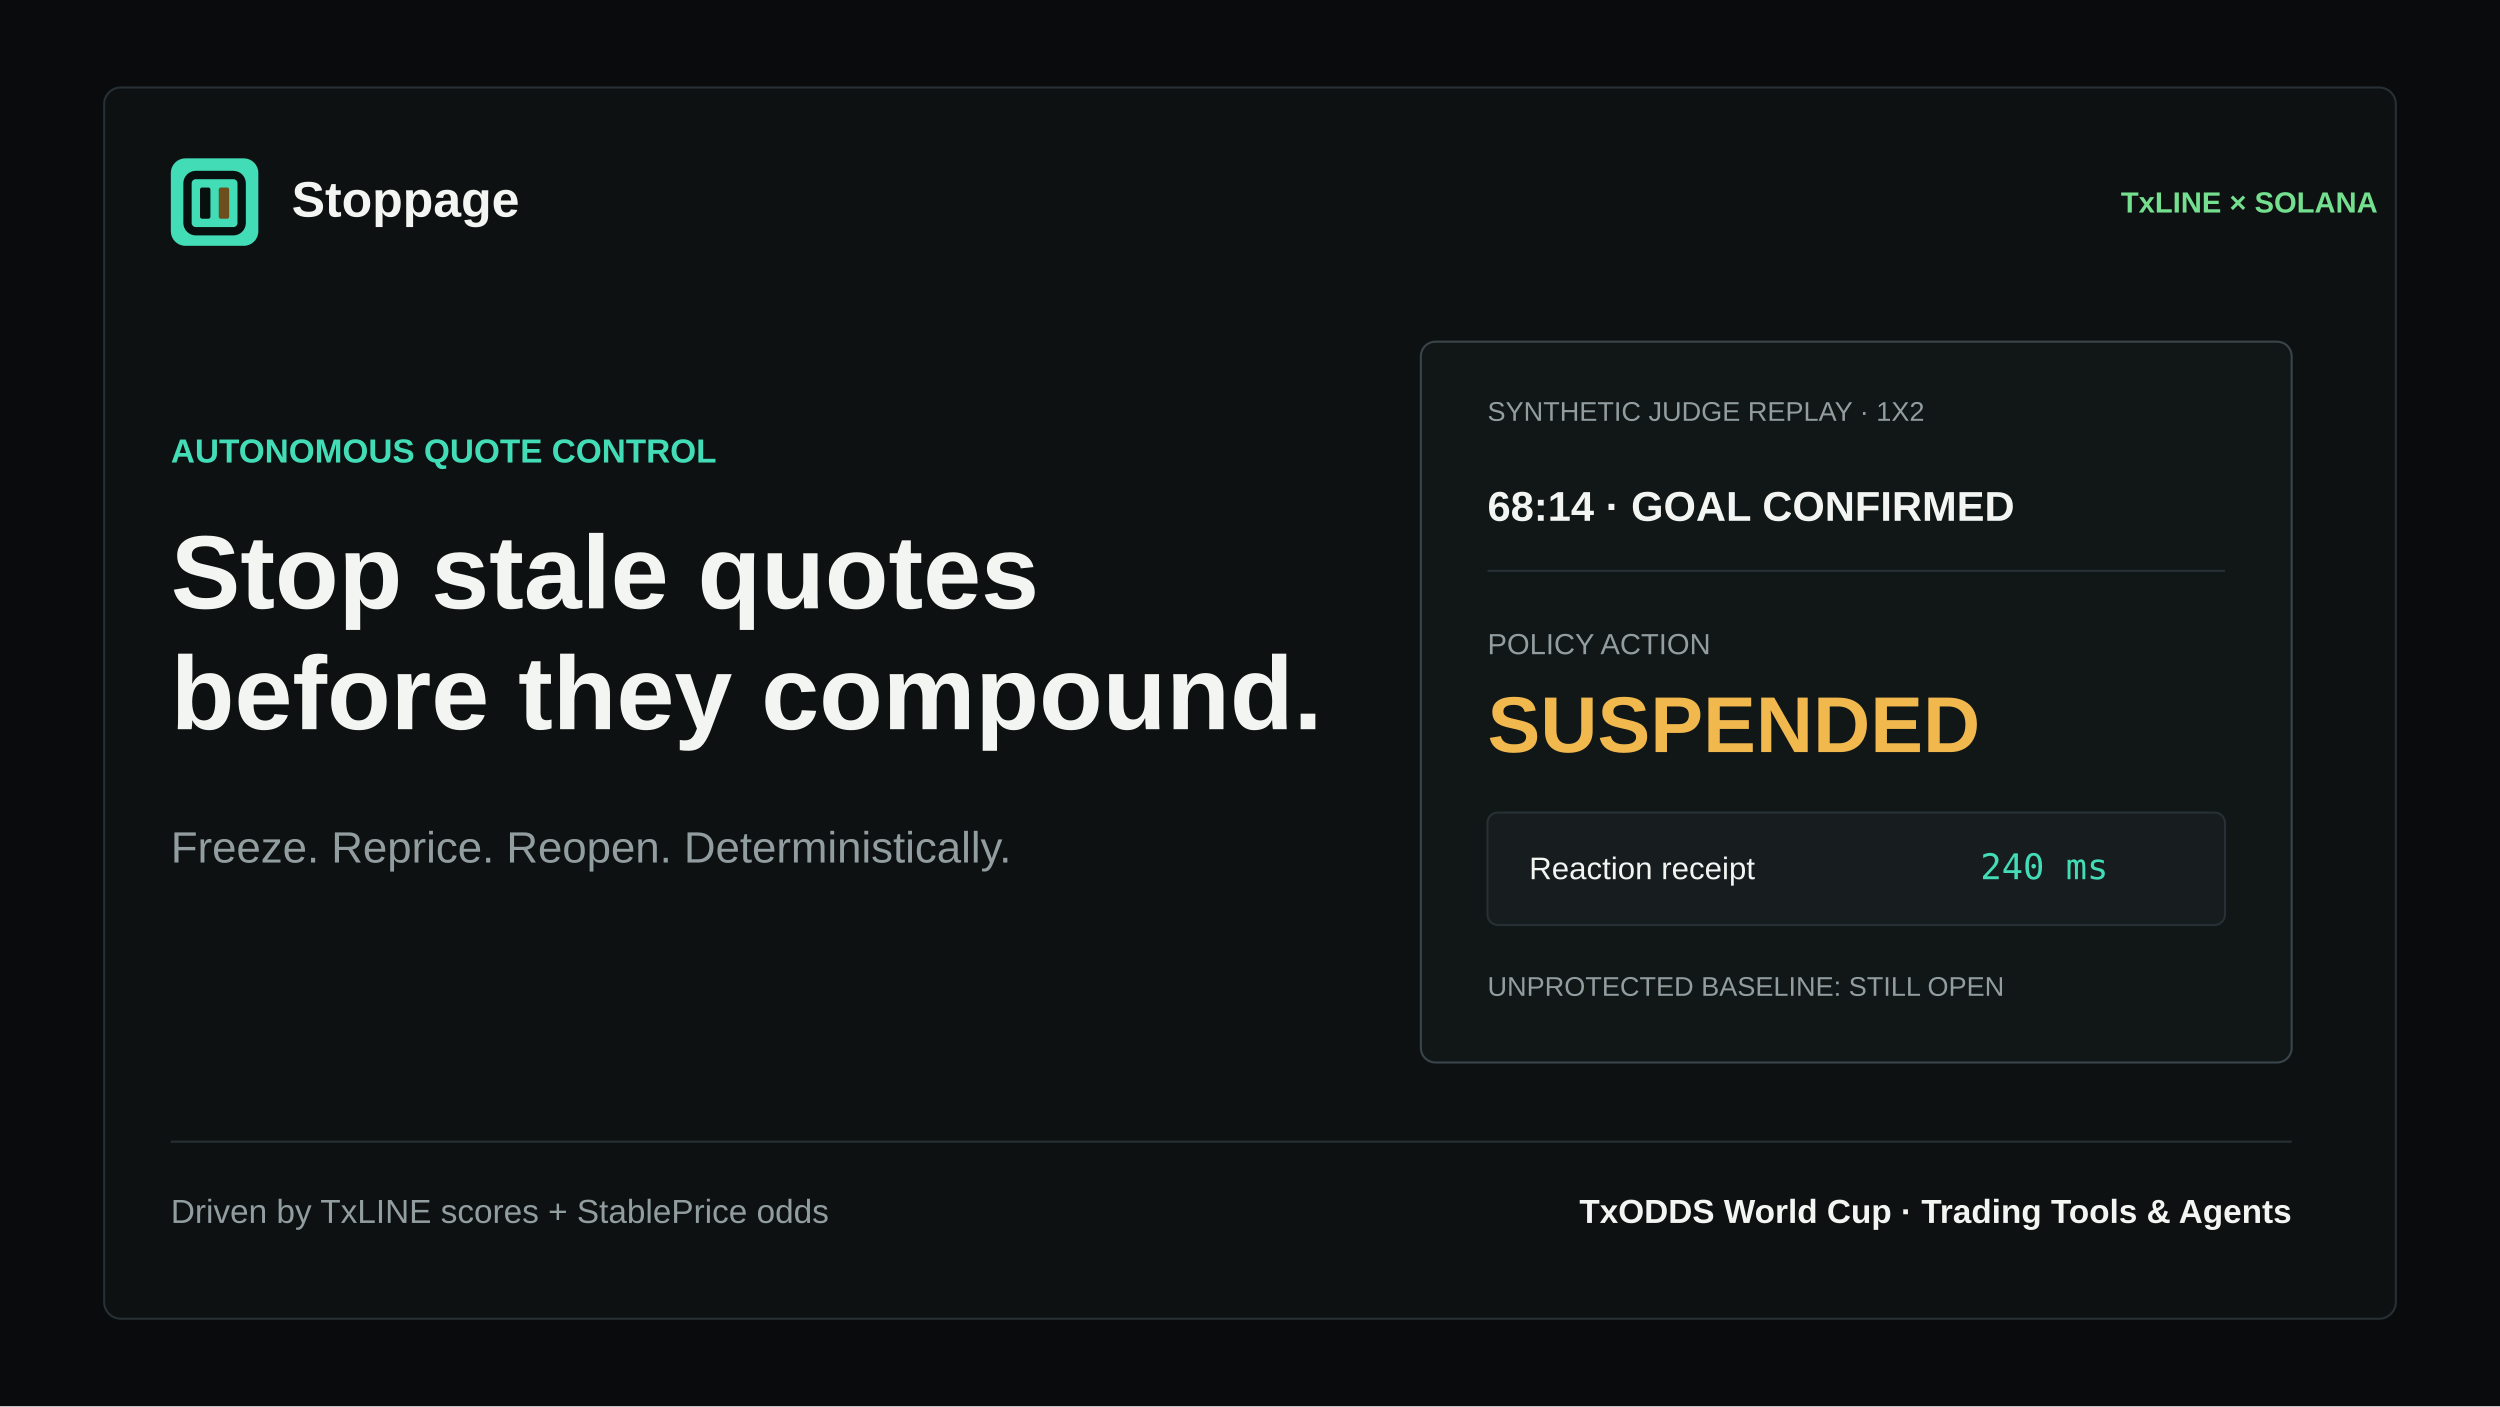
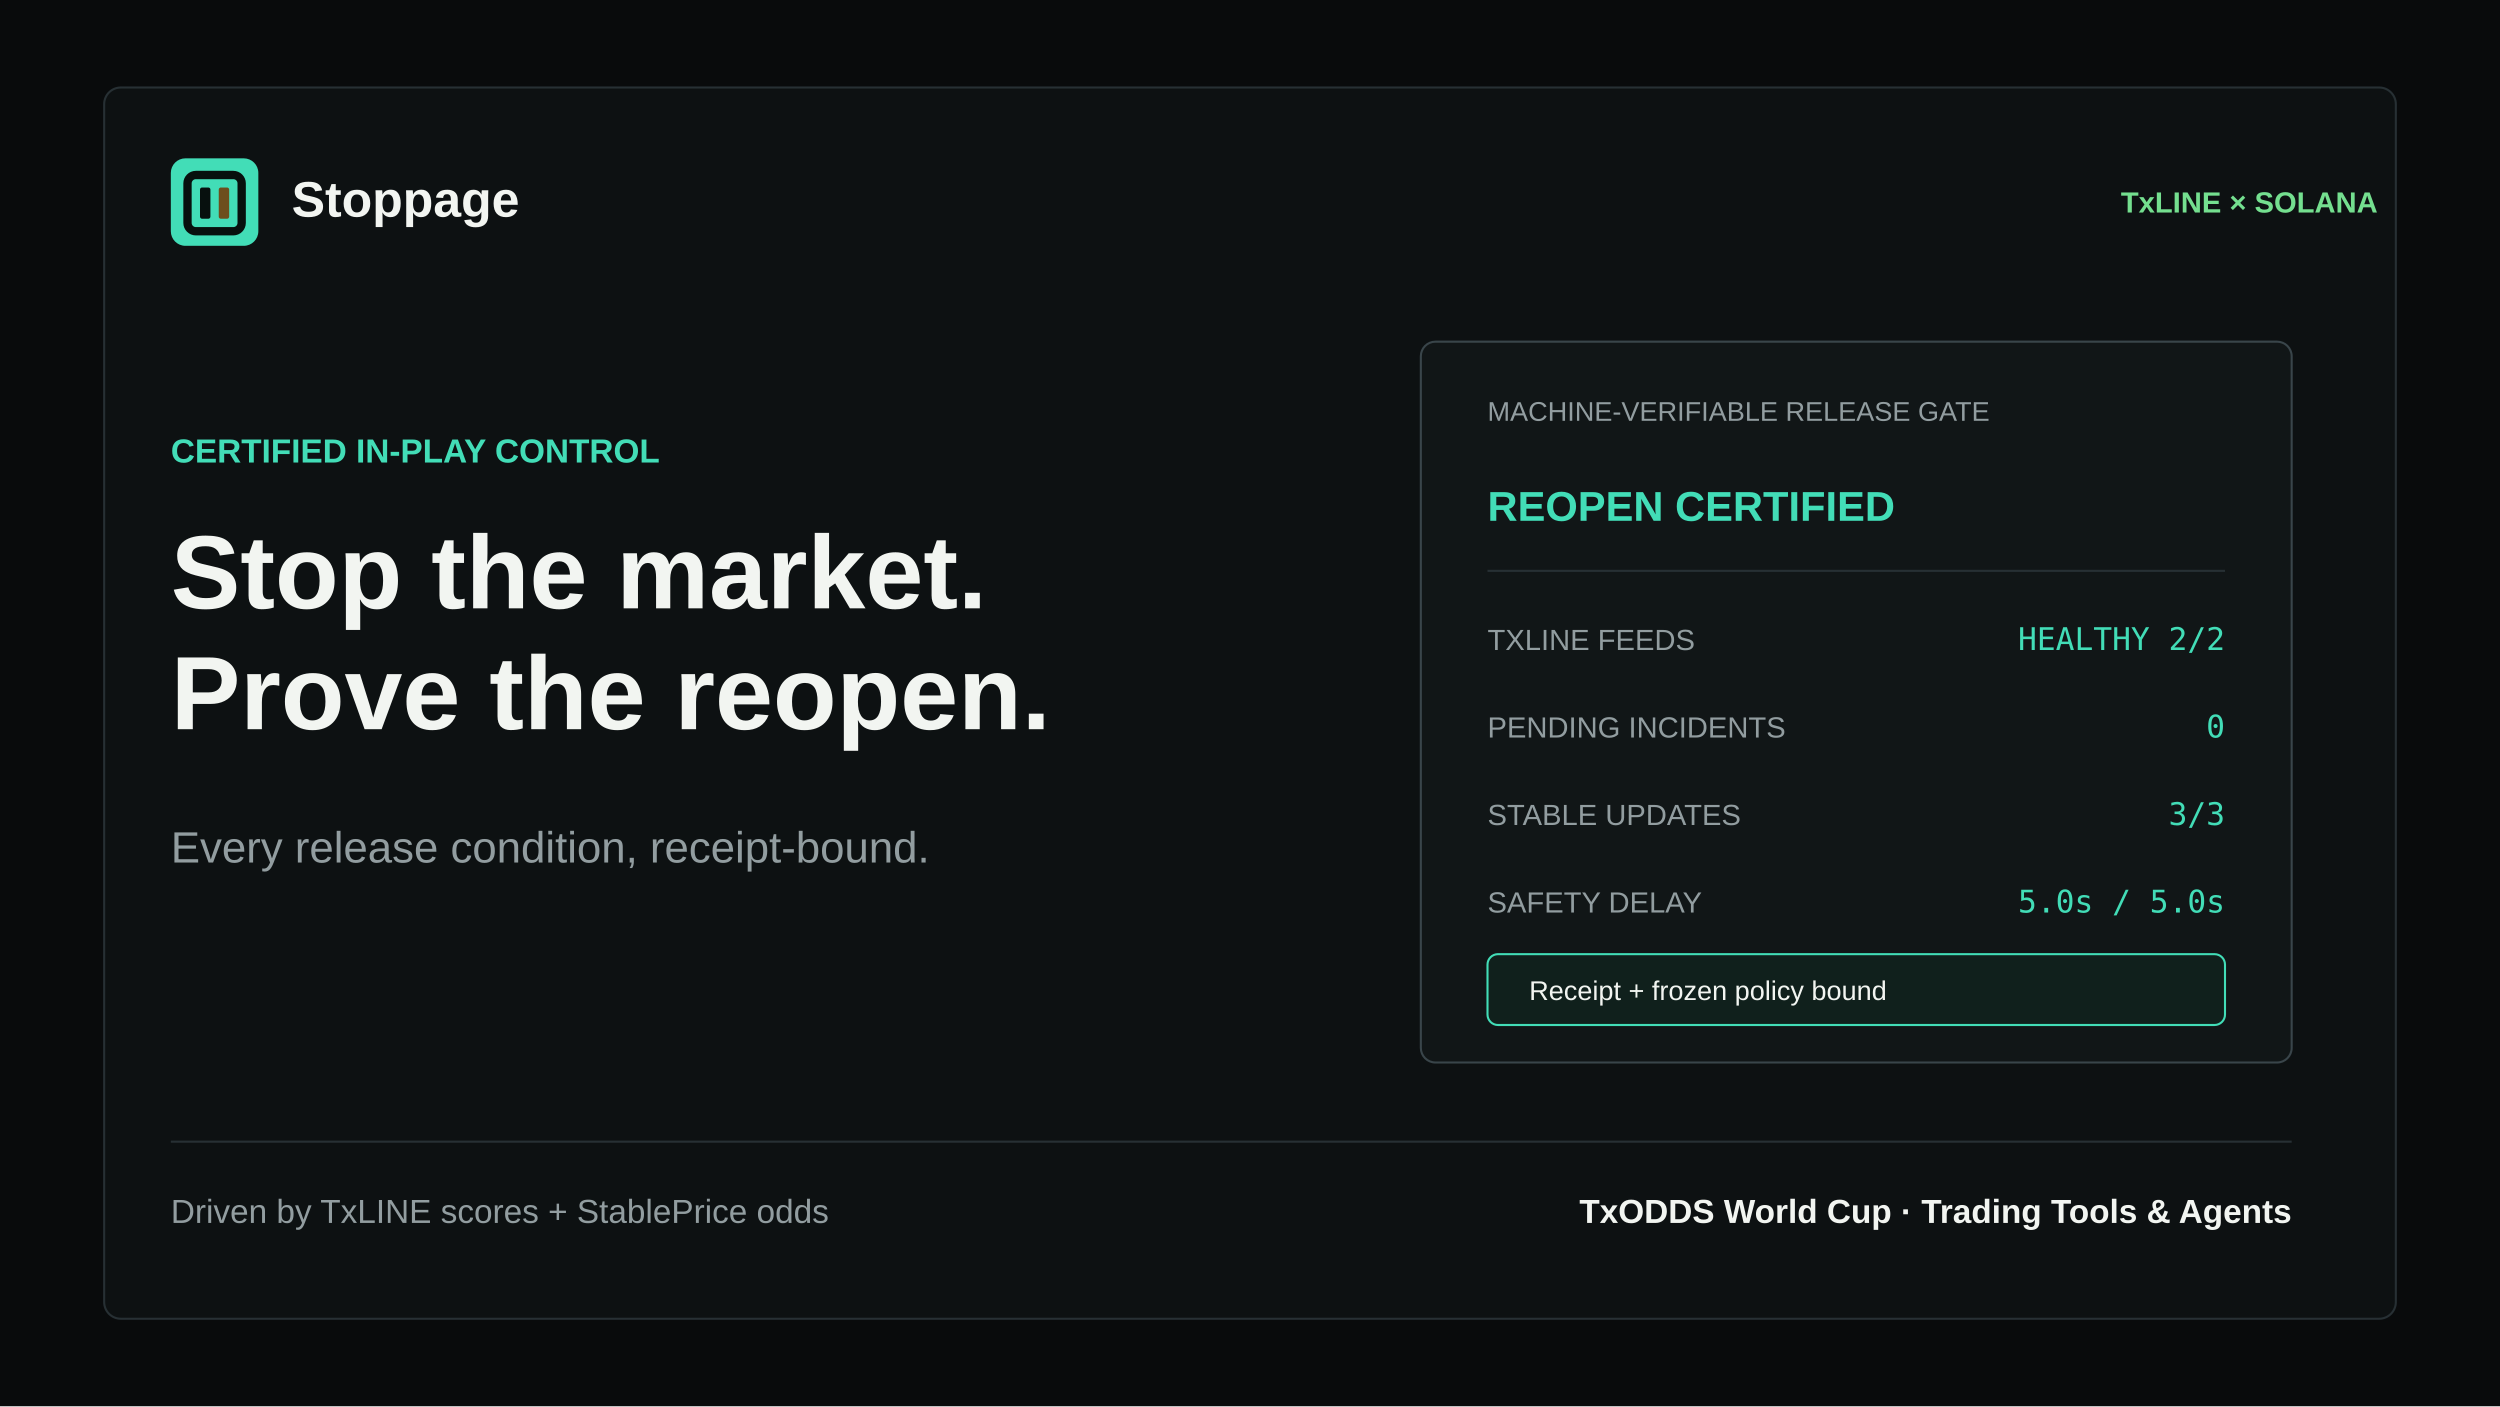
<svg xmlns="http://www.w3.org/2000/svg" width="1200" height="675" viewBox="0 0 1200 675">
  <rect width="1200" height="675" fill="#090b0c" />
  <rect x="50" y="42" width="1100" height="591" rx="8" fill="#0d1112" stroke="#273034" />
  <rect x="82" y="76" width="42" height="42" rx="7" fill="#42ddb7" />
  <rect x="90" y="84" width="26" height="27" rx="4" fill="none" stroke="#07100e" stroke-width="4" />
  <rect x="96" y="90" width="5" height="15" rx="1" fill="#07100e" />
  <rect x="105" y="90" width="5" height="15" rx="1" fill="#6d4e1d" />
  <text x="140" y="104" fill="#f2f5f1" font-family="Arial, sans-serif" font-size="24" font-weight="700">Stoppage</text>
  <text x="1018" y="102" fill="#74df8f" font-family="Arial, sans-serif" font-size="14" font-weight="700">TxLINE × SOLANA</text>
-   <text x="82" y="222" fill="#42ddb7" font-family="Arial, sans-serif" font-size="16" font-weight="700">AUTONOMOUS QUOTE CONTROL</text>
-   <text x="82" y="292" fill="#f2f5f1" font-family="Arial, sans-serif" font-size="50" font-weight="700">Stop stale quotes</text>
-   <text x="82" y="350" fill="#f2f5f1" font-family="Arial, sans-serif" font-size="50" font-weight="700">before they compound.</text>
-   <text x="82" y="414" fill="#929da0" font-family="Arial, sans-serif" font-size="21">Freeze. Reprice. Reopen. Deterministically.</text>
+   <text x="82" y="222" fill="#42ddb7" font-family="Arial, sans-serif" font-size="16" font-weight="700">CERTIFIED IN-PLAY CONTROL</text>
+   <text x="82" y="292" fill="#f2f5f1" font-family="Arial, sans-serif" font-size="50" font-weight="700">Stop the market.</text>
+   <text x="82" y="350" fill="#f2f5f1" font-family="Arial, sans-serif" font-size="50" font-weight="700">Prove the reopen.</text>
+   <text x="82" y="414" fill="#929da0" font-family="Arial, sans-serif" font-size="21">Every release condition, receipt-bound.</text>
  <rect x="682" y="164" width="418" height="346" rx="7" fill="#111617" stroke="#39454a" />
-   <text x="714" y="202" fill="#929da0" font-family="Arial, sans-serif" font-size="13">SYNTHETIC JUDGE REPLAY · 1X2</text>
-   <text x="714" y="250" fill="#f2f5f1" font-family="Arial, sans-serif" font-size="20" font-weight="700">68:14 · GOAL CONFIRMED</text>
+   <text x="714" y="202" fill="#929da0" font-family="Arial, sans-serif" font-size="13">MACHINE-VERIFIABLE RELEASE GATE</text>
+   <text x="714" y="250" fill="#42ddb7" font-family="Arial, sans-serif" font-size="20" font-weight="700">REOPEN CERTIFIED</text>
  <line x1="714" y1="274" x2="1068" y2="274" stroke="#273034" />
-   <text x="714" y="314" fill="#929da0" font-family="Arial, sans-serif" font-size="14">POLICY ACTION</text>
-   <text x="714" y="361" fill="#f1b94d" font-family="Arial, sans-serif" font-size="38" font-weight="700">SUSPENDED</text>
-   <rect x="714" y="390" width="354" height="54" rx="5" fill="#171d1f" stroke="#273034" />
-   <text x="734" y="422" fill="#f2f5f1" font-family="Arial, sans-serif" font-size="15">Reaction receipt</text>
-   <text x="1012" y="422" text-anchor="end" fill="#42ddb7" font-family="monospace" font-size="17">240 ms</text>
-   <text x="714" y="478" fill="#929da0" font-family="Arial, sans-serif" font-size="13">UNPROTECTED BASELINE: STILL OPEN</text>
+   <text x="714" y="312" fill="#929da0" font-family="Arial, sans-serif" font-size="14">TXLINE FEEDS</text>
+   <text x="1068" y="312" text-anchor="end" fill="#42ddb7" font-family="monospace" font-size="15">HEALTHY 2/2</text>
+   <text x="714" y="354" fill="#929da0" font-family="Arial, sans-serif" font-size="14">PENDING INCIDENTS</text>
+   <text x="1068" y="354" text-anchor="end" fill="#42ddb7" font-family="monospace" font-size="15">0</text>
+   <text x="714" y="396" fill="#929da0" font-family="Arial, sans-serif" font-size="14">STABLE UPDATES</text>
+   <text x="1068" y="396" text-anchor="end" fill="#42ddb7" font-family="monospace" font-size="15">3/3</text>
+   <text x="714" y="438" fill="#929da0" font-family="Arial, sans-serif" font-size="14">SAFETY DELAY</text>
+   <text x="1068" y="438" text-anchor="end" fill="#42ddb7" font-family="monospace" font-size="15">5.0s / 5.0s</text>
+   <rect x="714" y="458" width="354" height="34" rx="5" fill="#10201c" stroke="#42ddb7" />
+   <text x="734" y="480" fill="#f2f5f1" font-family="Arial, sans-serif" font-size="13">Receipt + frozen policy bound</text>
  <line x1="82" y1="548" x2="1100" y2="548" stroke="#273034" />
  <text x="82" y="587" fill="#929da0" font-family="Arial, sans-serif" font-size="16">Driven by TxLINE scores + StablePrice odds</text>
  <text x="1100" y="587" text-anchor="end" fill="#f2f5f1" font-family="Arial, sans-serif" font-size="16" font-weight="700">TxODDS World Cup · Trading Tools &amp; Agents</text>
</svg>
